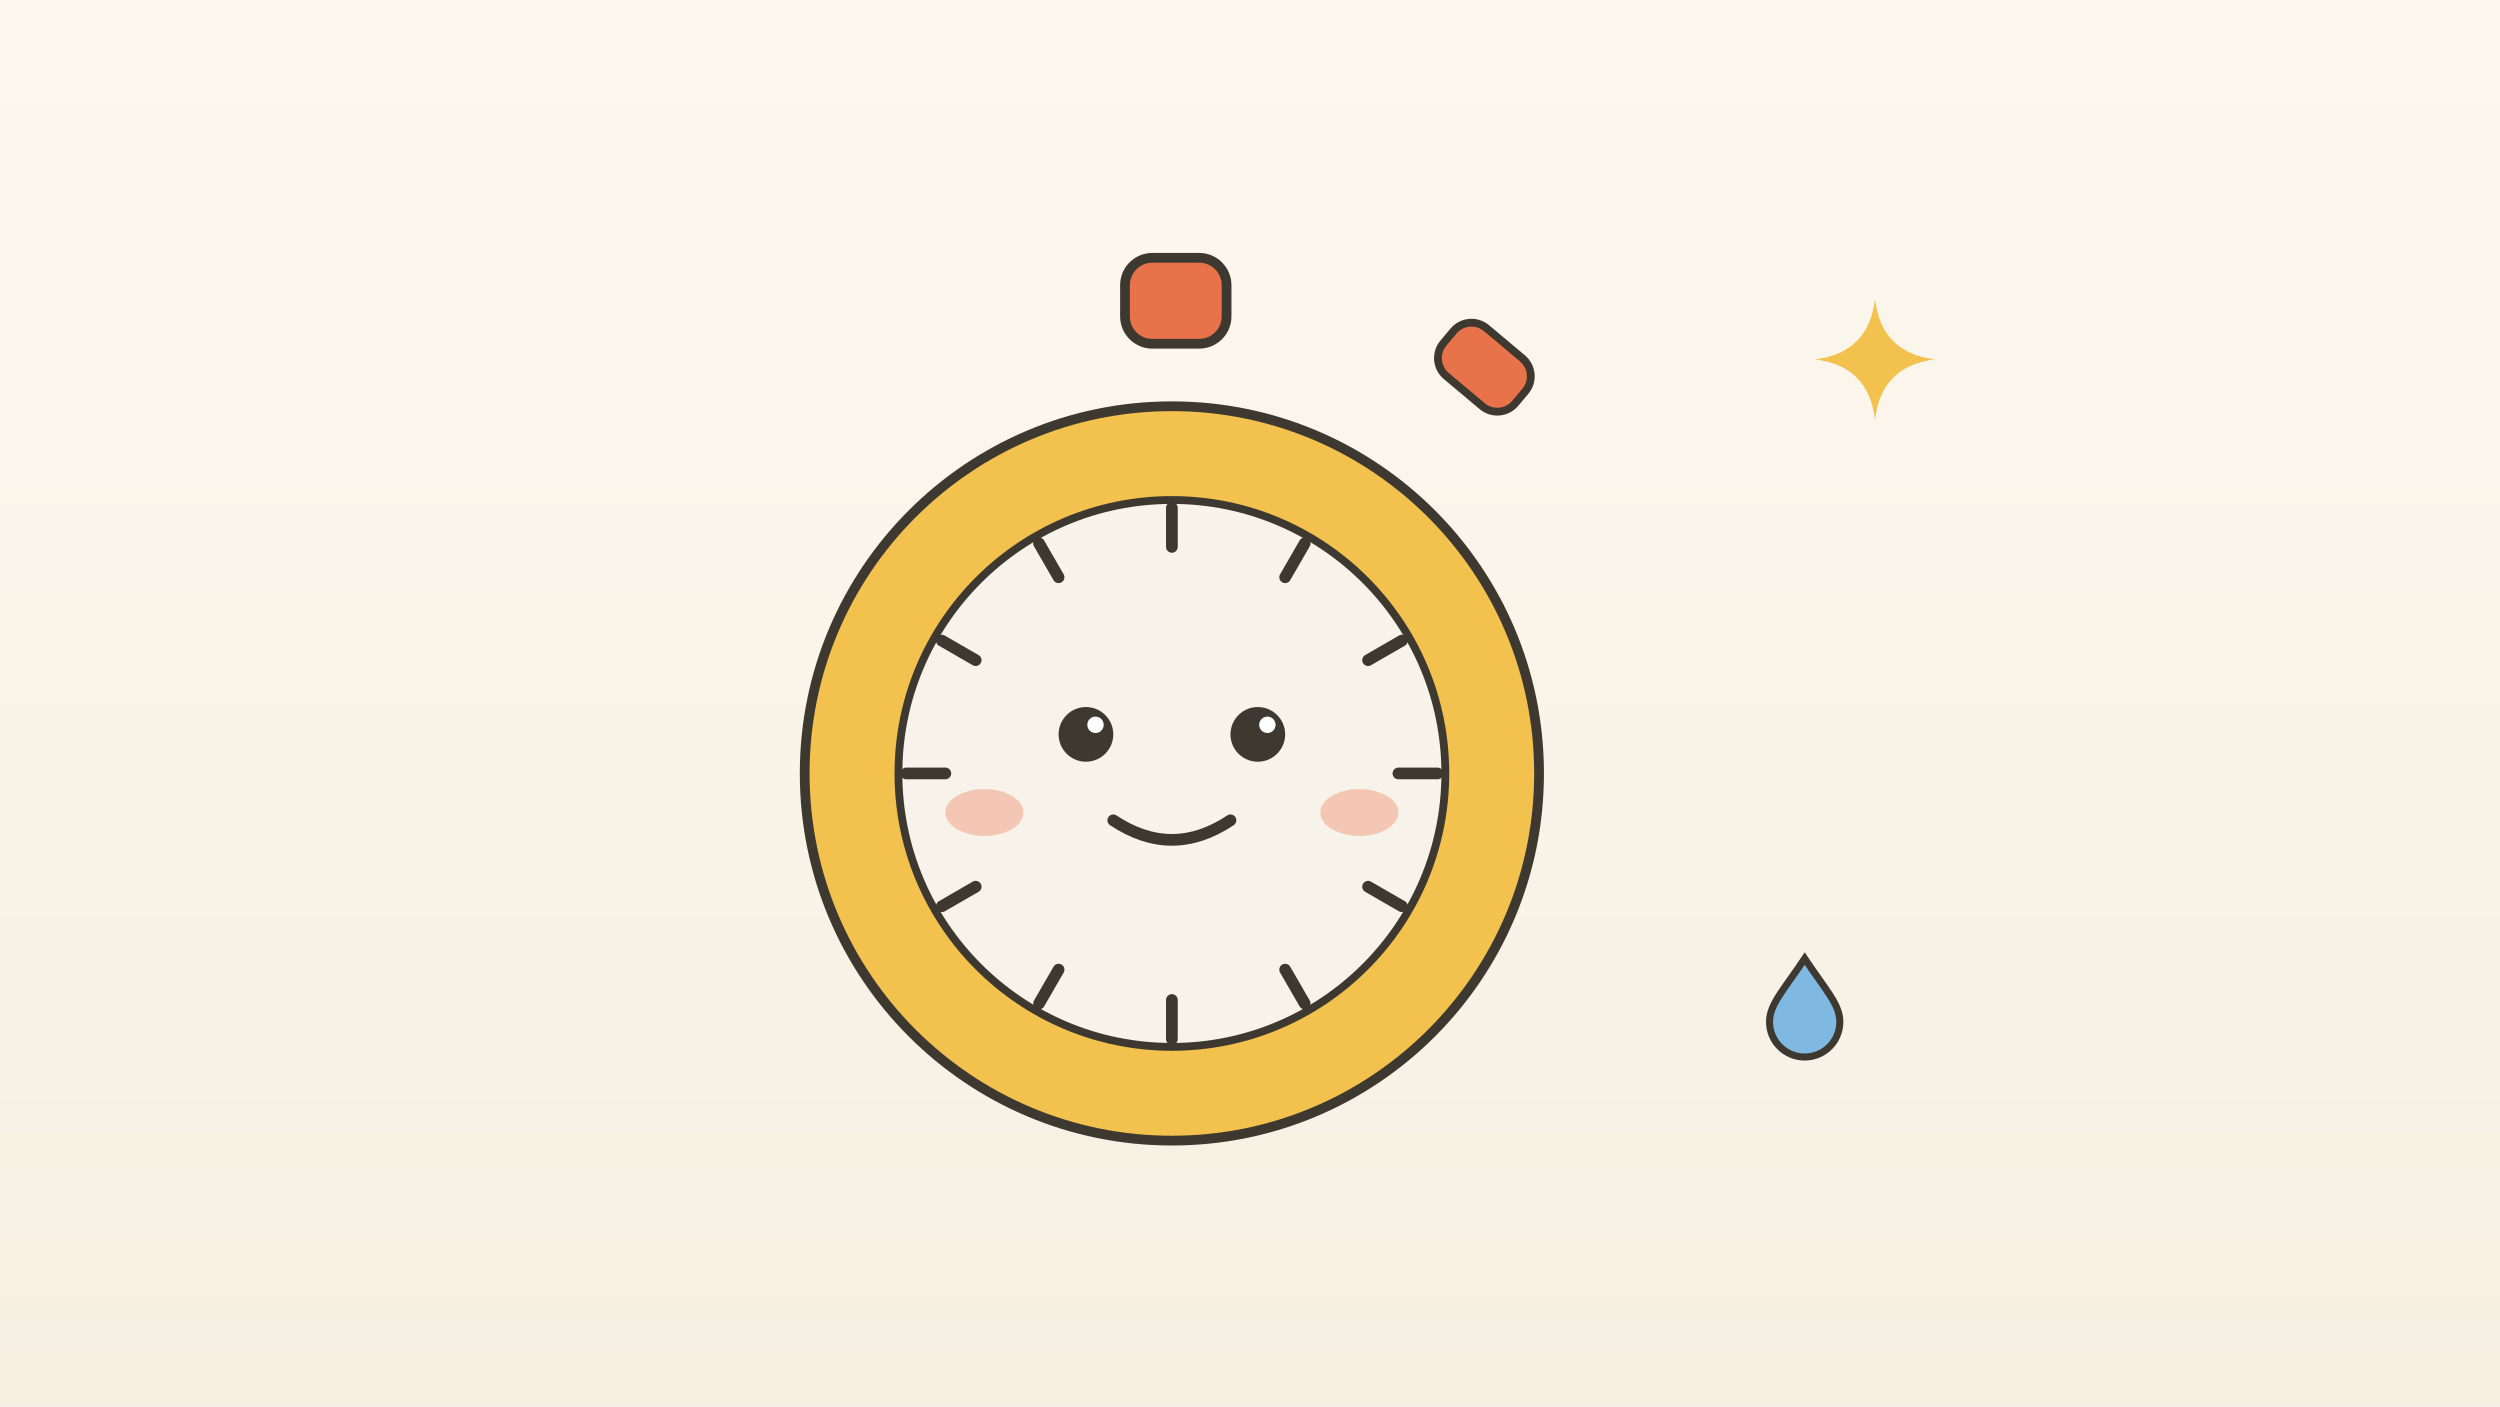
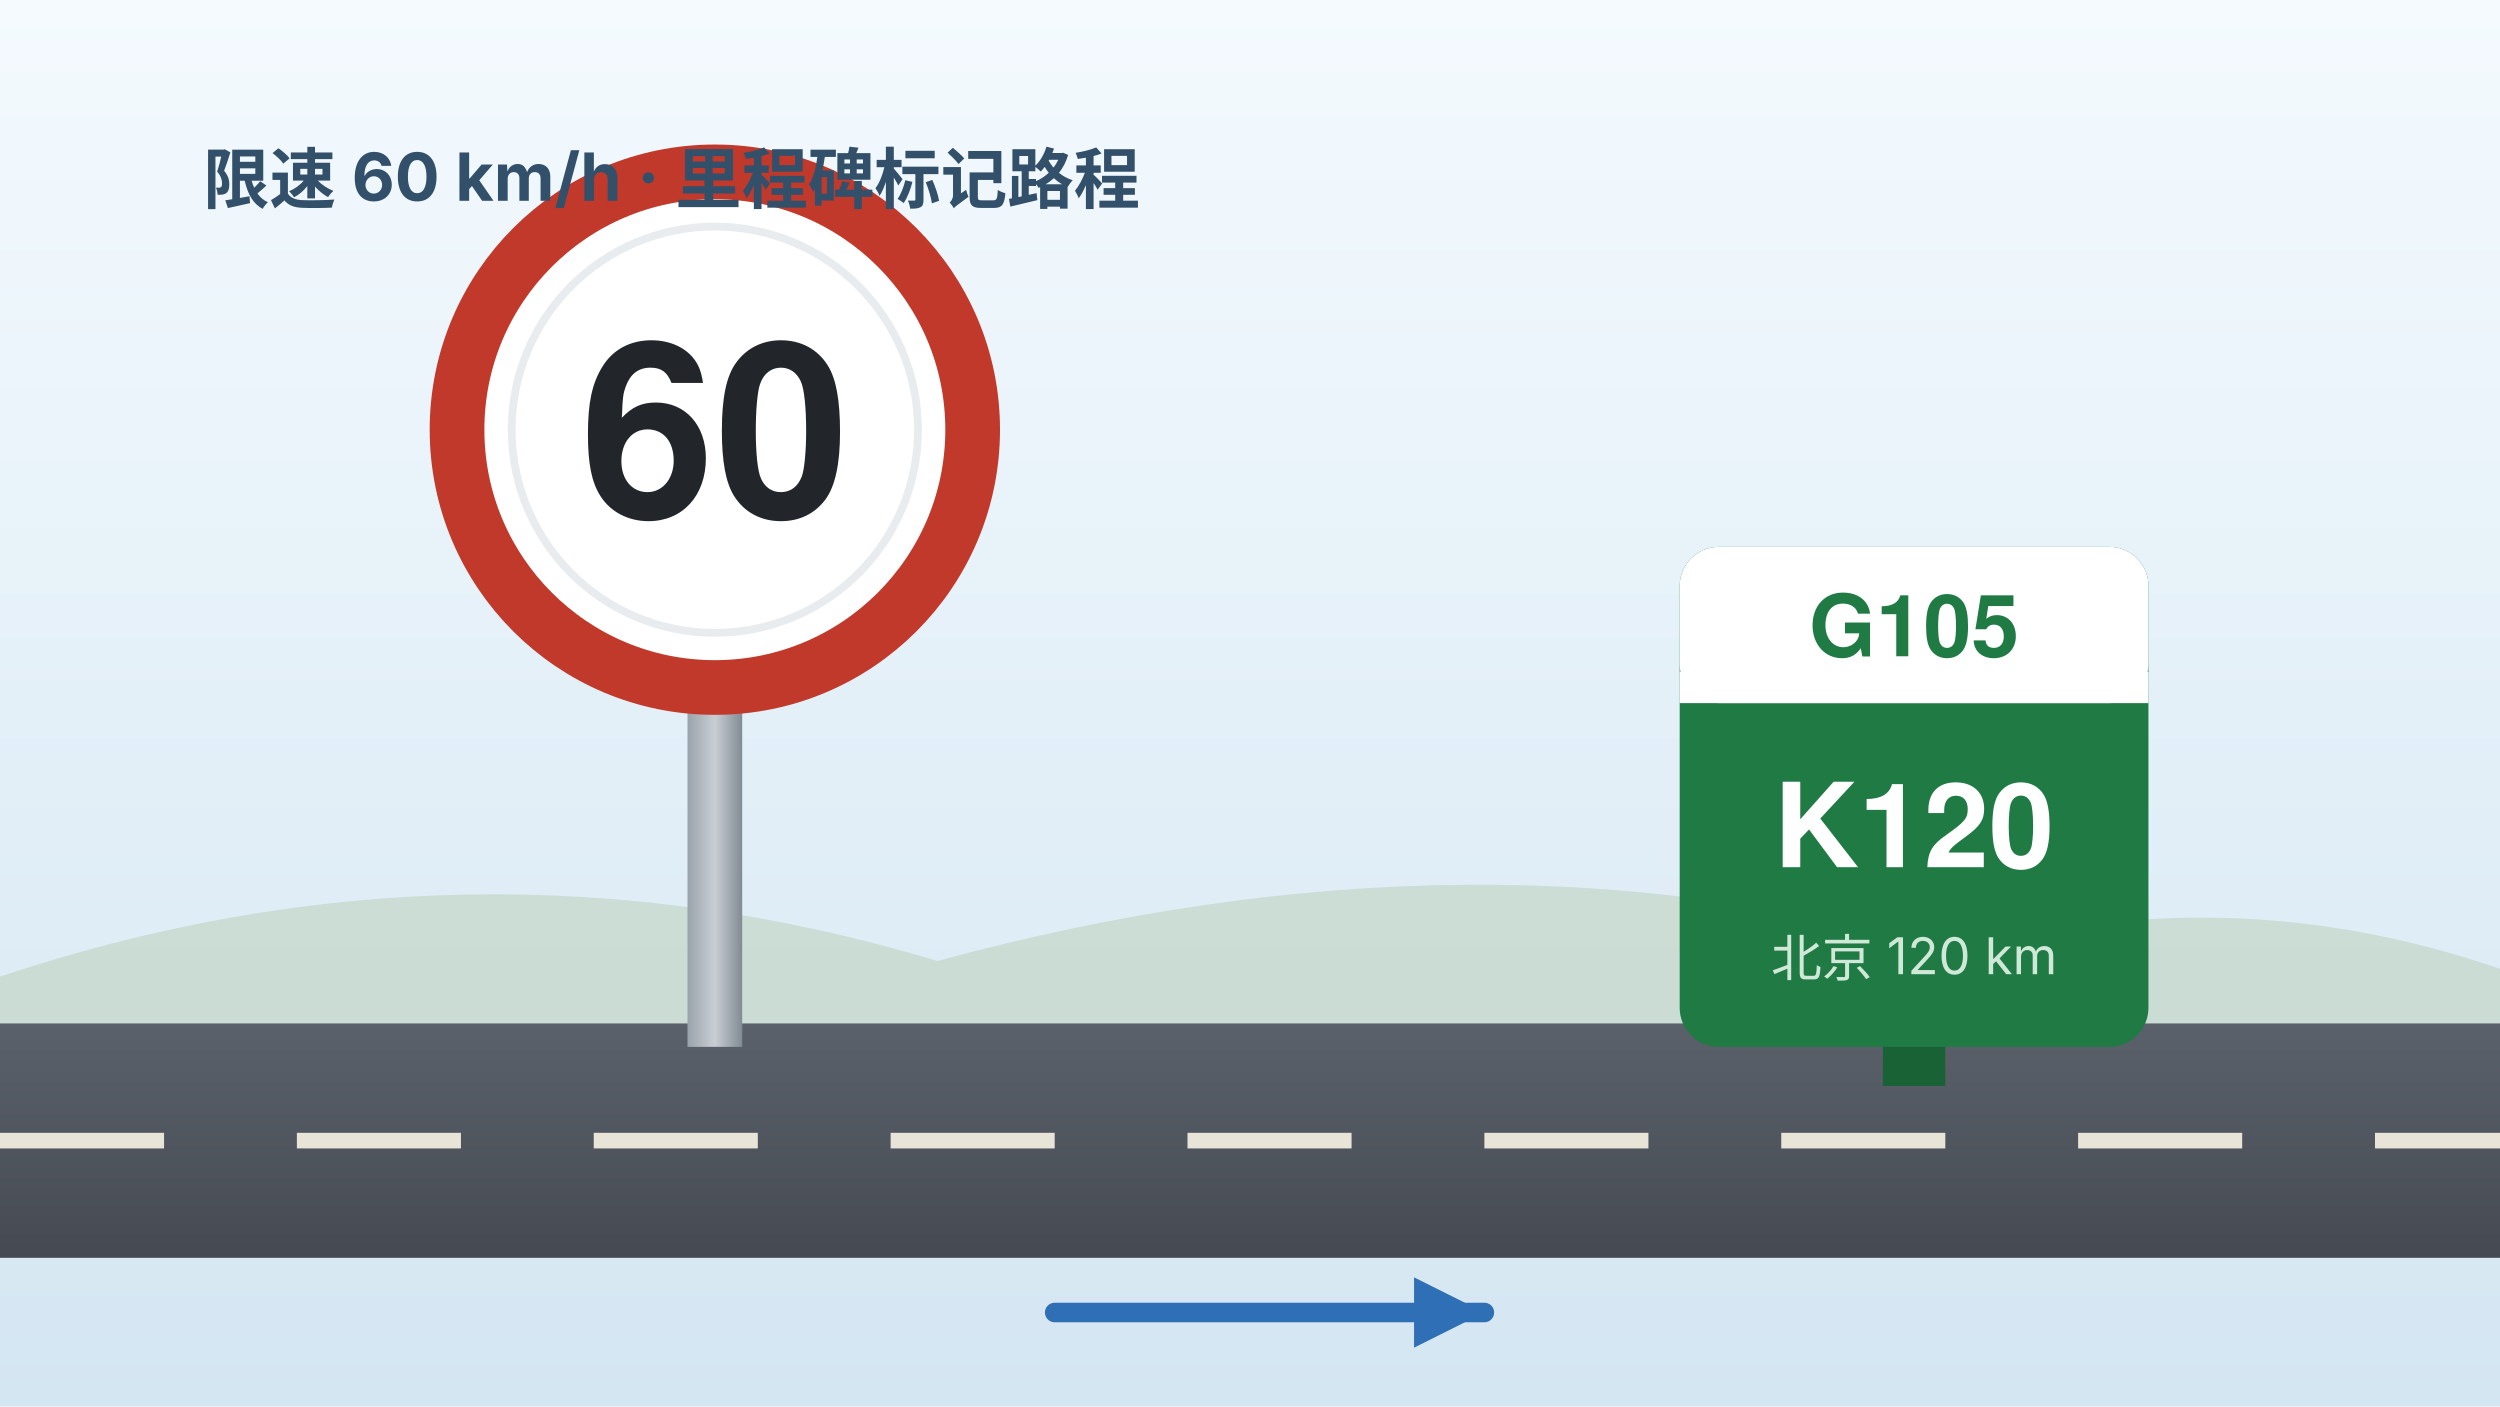
<svg xmlns="http://www.w3.org/2000/svg" viewBox="0 0 640 360" width="640" height="360">
  <defs>
-     <linearGradient id="bg" x1="0" y1="0" x2="0" y2="1">
-       <stop offset="0" stop-color="#fdf8ef" />
-       <stop offset="1" stop-color="#f6efe2" />
+     <linearGradient id="bg3" x1="0" y1="0" x2="0" y2="1">
+       <stop offset="0" stop-color="#f4fafe" />
+       <stop offset="1" stop-color="#d4e6f2" />
+     </linearGradient>
+     <linearGradient id="pole3" x1="0" y1="0" x2="1" y2="0">
+       <stop offset="0" stop-color="#9aa3ab" />
+       <stop offset="0.5" stop-color="#c8ced4" />
+       <stop offset="1" stop-color="#828b93" />
+     </linearGradient>
+     <linearGradient id="road3" x1="0" y1="0" x2="0" y2="1">
+       <stop offset="0" stop-color="#5b616b" />
+       <stop offset="1" stop-color="#454a52" />
    </linearGradient>
  </defs>
-   <rect width="640" height="360" fill="url(#bg)" />
-   <rect x="288" y="66" width="26" height="22" rx="7" fill="#e8734a" stroke="#3d3830" stroke-width="2.5" />
-   <rect x="368" y="86" width="24" height="16" rx="6" transform="rotate(40 380 94)" fill="#e8734a" stroke="#3d3830" stroke-width="2" />
-   <circle cx="300" cy="198" r="94" fill="#f2c14e" stroke="#3d3830" stroke-width="2.5" />
-   <circle cx="300" cy="198" r="70" fill="#f7f3ea" stroke="#3d3830" stroke-width="2" />
-   <line x1="358.0" y1="198.0" x2="368.0" y2="198.0" stroke="#3d3830" stroke-width="3" stroke-linecap="round" />
-   <line x1="350.229" y1="227.0" x2="358.89" y2="232.0" stroke="#3d3830" stroke-width="3" stroke-linecap="round" />
-   <line x1="329.0" y1="248.229" x2="334.0" y2="256.89" stroke="#3d3830" stroke-width="3" stroke-linecap="round" />
-   <line x1="300.0" y1="256.0" x2="300.0" y2="266.0" stroke="#3d3830" stroke-width="3" stroke-linecap="round" />
-   <line x1="271.0" y1="248.229" x2="266.0" y2="256.89" stroke="#3d3830" stroke-width="3" stroke-linecap="round" />
-   <line x1="249.771" y1="227.0" x2="241.11" y2="232.0" stroke="#3d3830" stroke-width="3" stroke-linecap="round" />
-   <line x1="242.0" y1="198.0" x2="232.0" y2="198.0" stroke="#3d3830" stroke-width="3" stroke-linecap="round" />
-   <line x1="249.771" y1="169.0" x2="241.11" y2="164.0" stroke="#3d3830" stroke-width="3" stroke-linecap="round" />
-   <line x1="271.0" y1="147.771" x2="266.0" y2="139.11" stroke="#3d3830" stroke-width="3" stroke-linecap="round" />
-   <line x1="300.0" y1="140.0" x2="300.0" y2="130.0" stroke="#3d3830" stroke-width="3" stroke-linecap="round" />
-   <line x1="329.0" y1="147.771" x2="334.0" y2="139.11" stroke="#3d3830" stroke-width="3" stroke-linecap="round" />
-   <line x1="350.229" y1="169" x2="358.89" y2="164" stroke="#3d3830" stroke-width="3" stroke-linecap="round" />
-   <circle cx="278" cy="188" r="7" fill="#3d3830" />
-   <circle cx="280.45" cy="185.55" r="2.1" fill="#ffffff" />
-   <circle cx="322" cy="188" r="7" fill="#3d3830" />
-   <circle cx="324.45" cy="185.55" r="2.1" fill="#ffffff" />
-   <path d="M285.0,210 q15.0,10 30,0" fill="none" stroke="#3d3830" stroke-width="3" stroke-linecap="round" />
-   <ellipse cx="252" cy="208" rx="10" ry="6" fill="#f2b8a0" opacity="0.75" />
-   <ellipse cx="348" cy="208" rx="10" ry="6" fill="#f2b8a0" opacity="0.75" />
-   <path d="M0,-14 Q1.5,-1.5 14,0 Q1.5,1.5 0,14 Q-1.5,1.5 -14,0 Q-1.5,-1.5 0,-14 Z" transform="translate(480,92) scale(1.1)" fill="#f2c14e" />
-   <path d="M0,-14 C6,-5 10,-1 10,4 A10,10 0 0,1 -10,4 C-10,-1 -6,-5 0,-14 Z" transform="translate(462,258) scale(0.9)" fill="#7fb8e0" stroke="#3d3830" stroke-width="2" />
+   <rect width="640" height="360" fill="url(#bg3)" />
+   <path d="M0 250 Q120 210 240 246 Q380 208 500 244 Q570 224 640 248 L640 268 L0 268 Z" fill="#c3d6c8" opacity="0.7" />
+   <rect x="0" y="262" width="640" height="60" fill="url(#road3)" />
+   <line x1="0" y1="292" x2="640" y2="292" stroke="#e8e4d8" stroke-width="4" stroke-dasharray="42 34" />
+   <g>
+     <rect x="176" y="150" width="14" height="118" fill="url(#pole3)" />
+     <circle cx="183" cy="110" r="66" fill="#ffffff" stroke="#c0392b" stroke-width="14" />
+     <circle cx="183" cy="110" r="52" fill="none" stroke="#e8ecef" stroke-width="2" />
+     <text x="183" y="132" font-family="Helvetica,Arial,sans-serif" font-size="62" font-weight="700" fill="#22262b" text-anchor="middle">60</text>
+   </g>
+   <g>
+     <rect x="430" y="140" width="120" height="128" rx="10" fill="#1f7a44" />
+     <rect x="430" y="140" width="120" height="40" rx="10" fill="#ffffff" />
+     <rect x="430" y="172" width="120" height="8" fill="#ffffff" />
+     <text x="490" y="168" font-family="Helvetica,Arial,sans-serif" font-size="22" font-weight="700" fill="#1f7a44" text-anchor="middle">G105</text>
+     <text x="490" y="222" font-family="Helvetica,Arial,sans-serif" font-size="30" font-weight="700" fill="#ffffff" text-anchor="middle">K120</text>
+     <text x="490" y="250" font-family="-apple-system,'PingFang SC',sans-serif" font-size="13" fill="#cfe8d8" text-anchor="middle">北京 120 km</text>
+     <rect x="482" y="268" width="16" height="10" fill="#186236" />
+   </g>
+   <g>
+     <line x1="270" y1="336" x2="380" y2="336" stroke="#2f6fb5" stroke-width="5" stroke-linecap="round" />
+     <polygon points="380,336 362,327 362,345" fill="#2f6fb5" />
+   </g>
+   <text x="52" y="52" font-family="-apple-system,'PingFang SC',sans-serif" font-size="17" font-weight="700" fill="#33506b">限速 60 km/h · 里程碑标记路程</text>
</svg>
